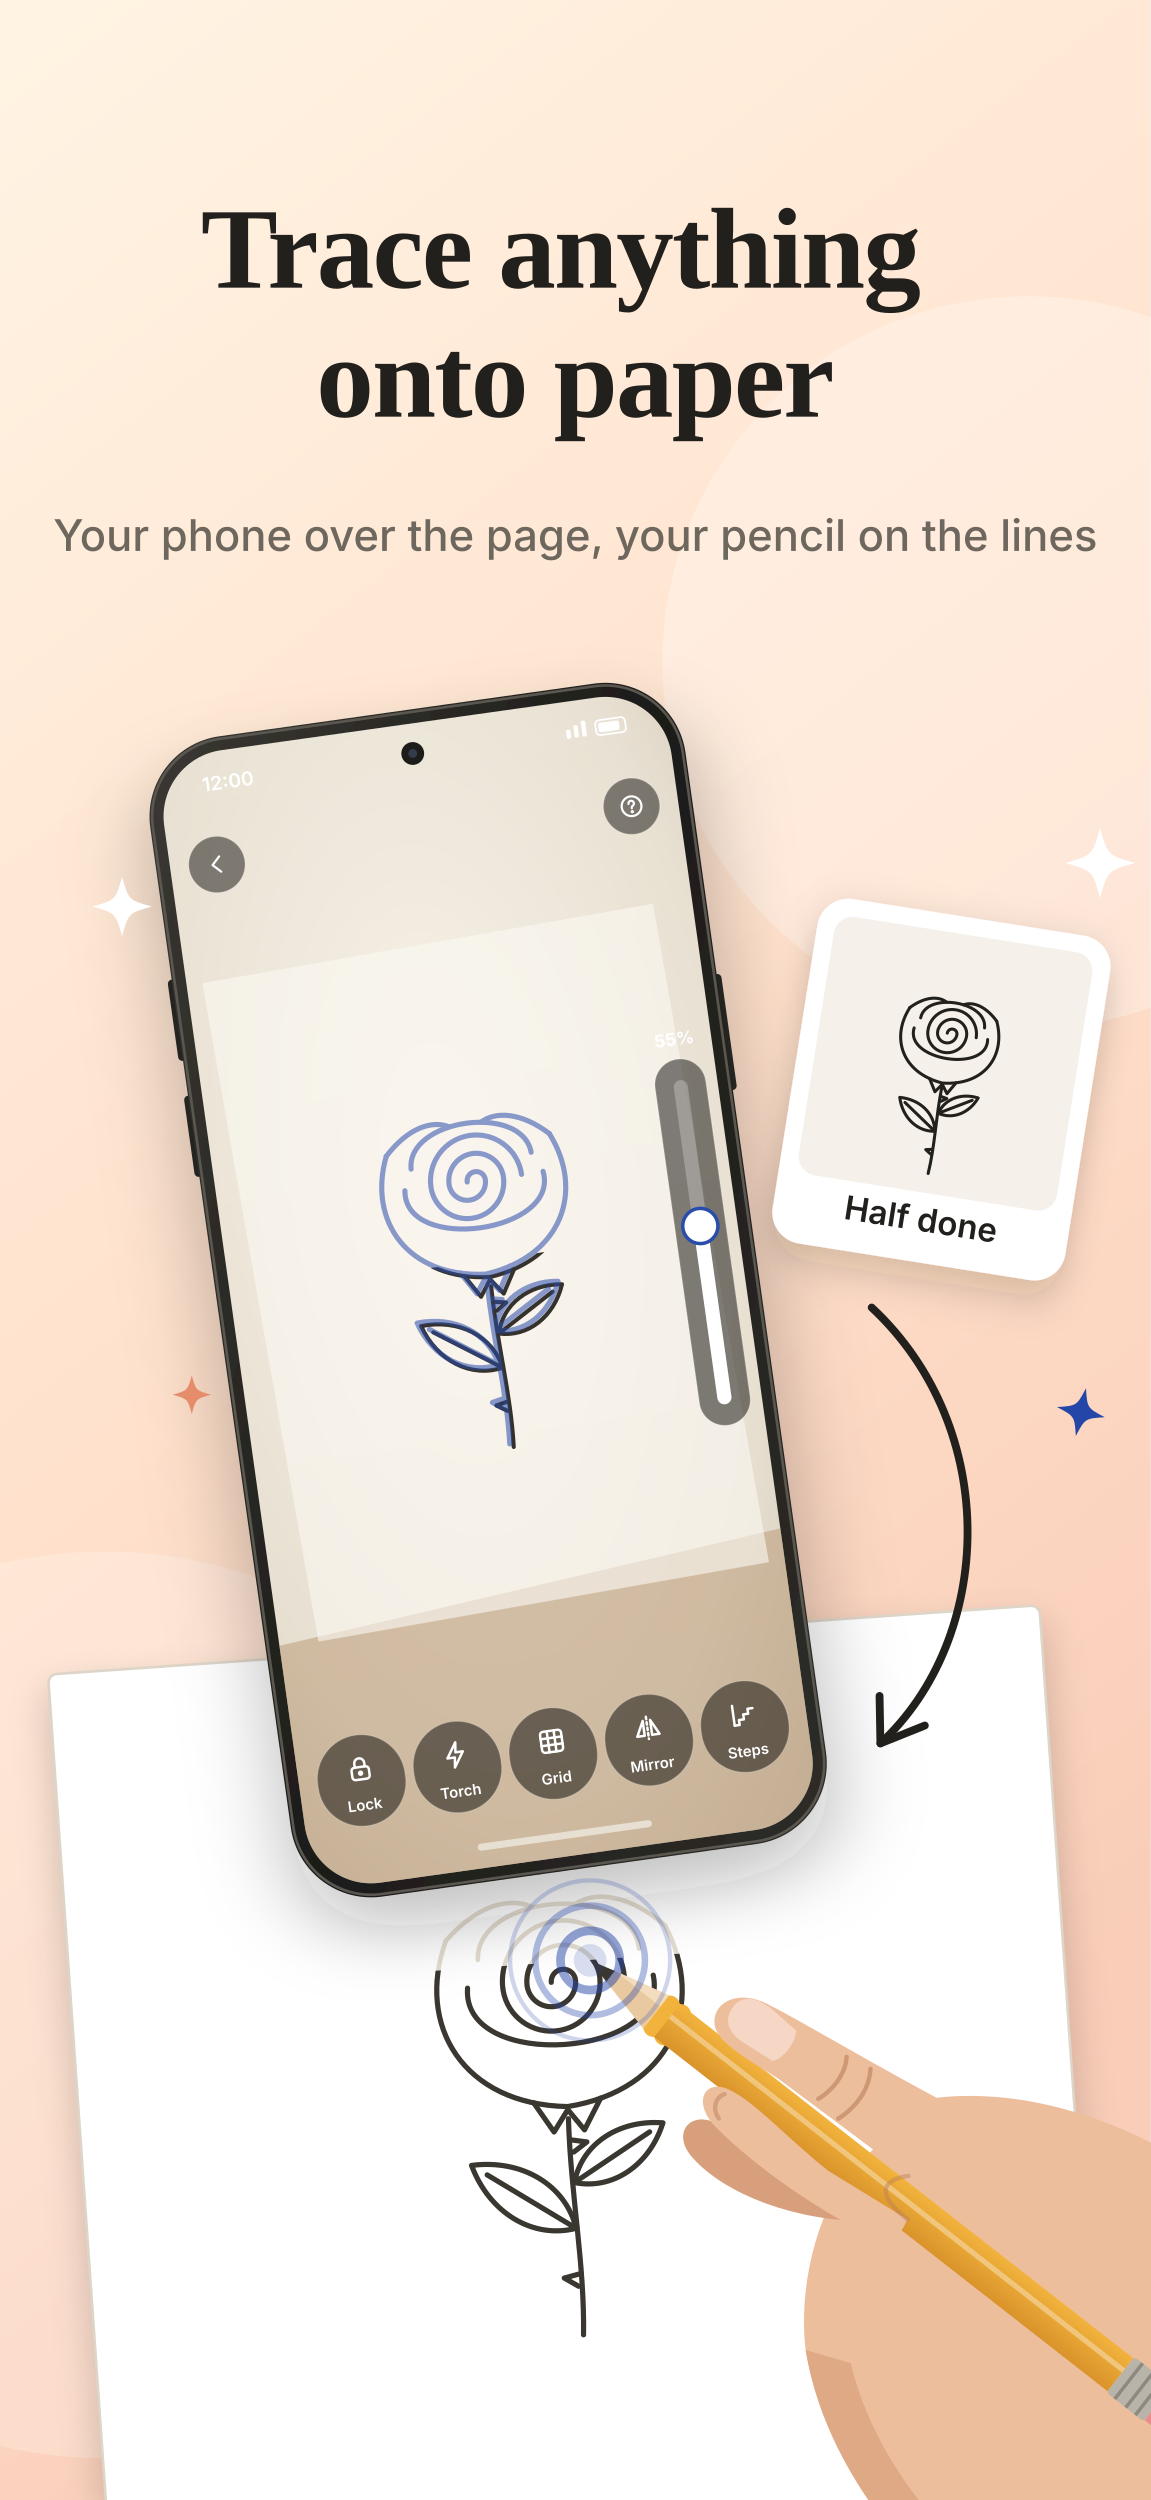
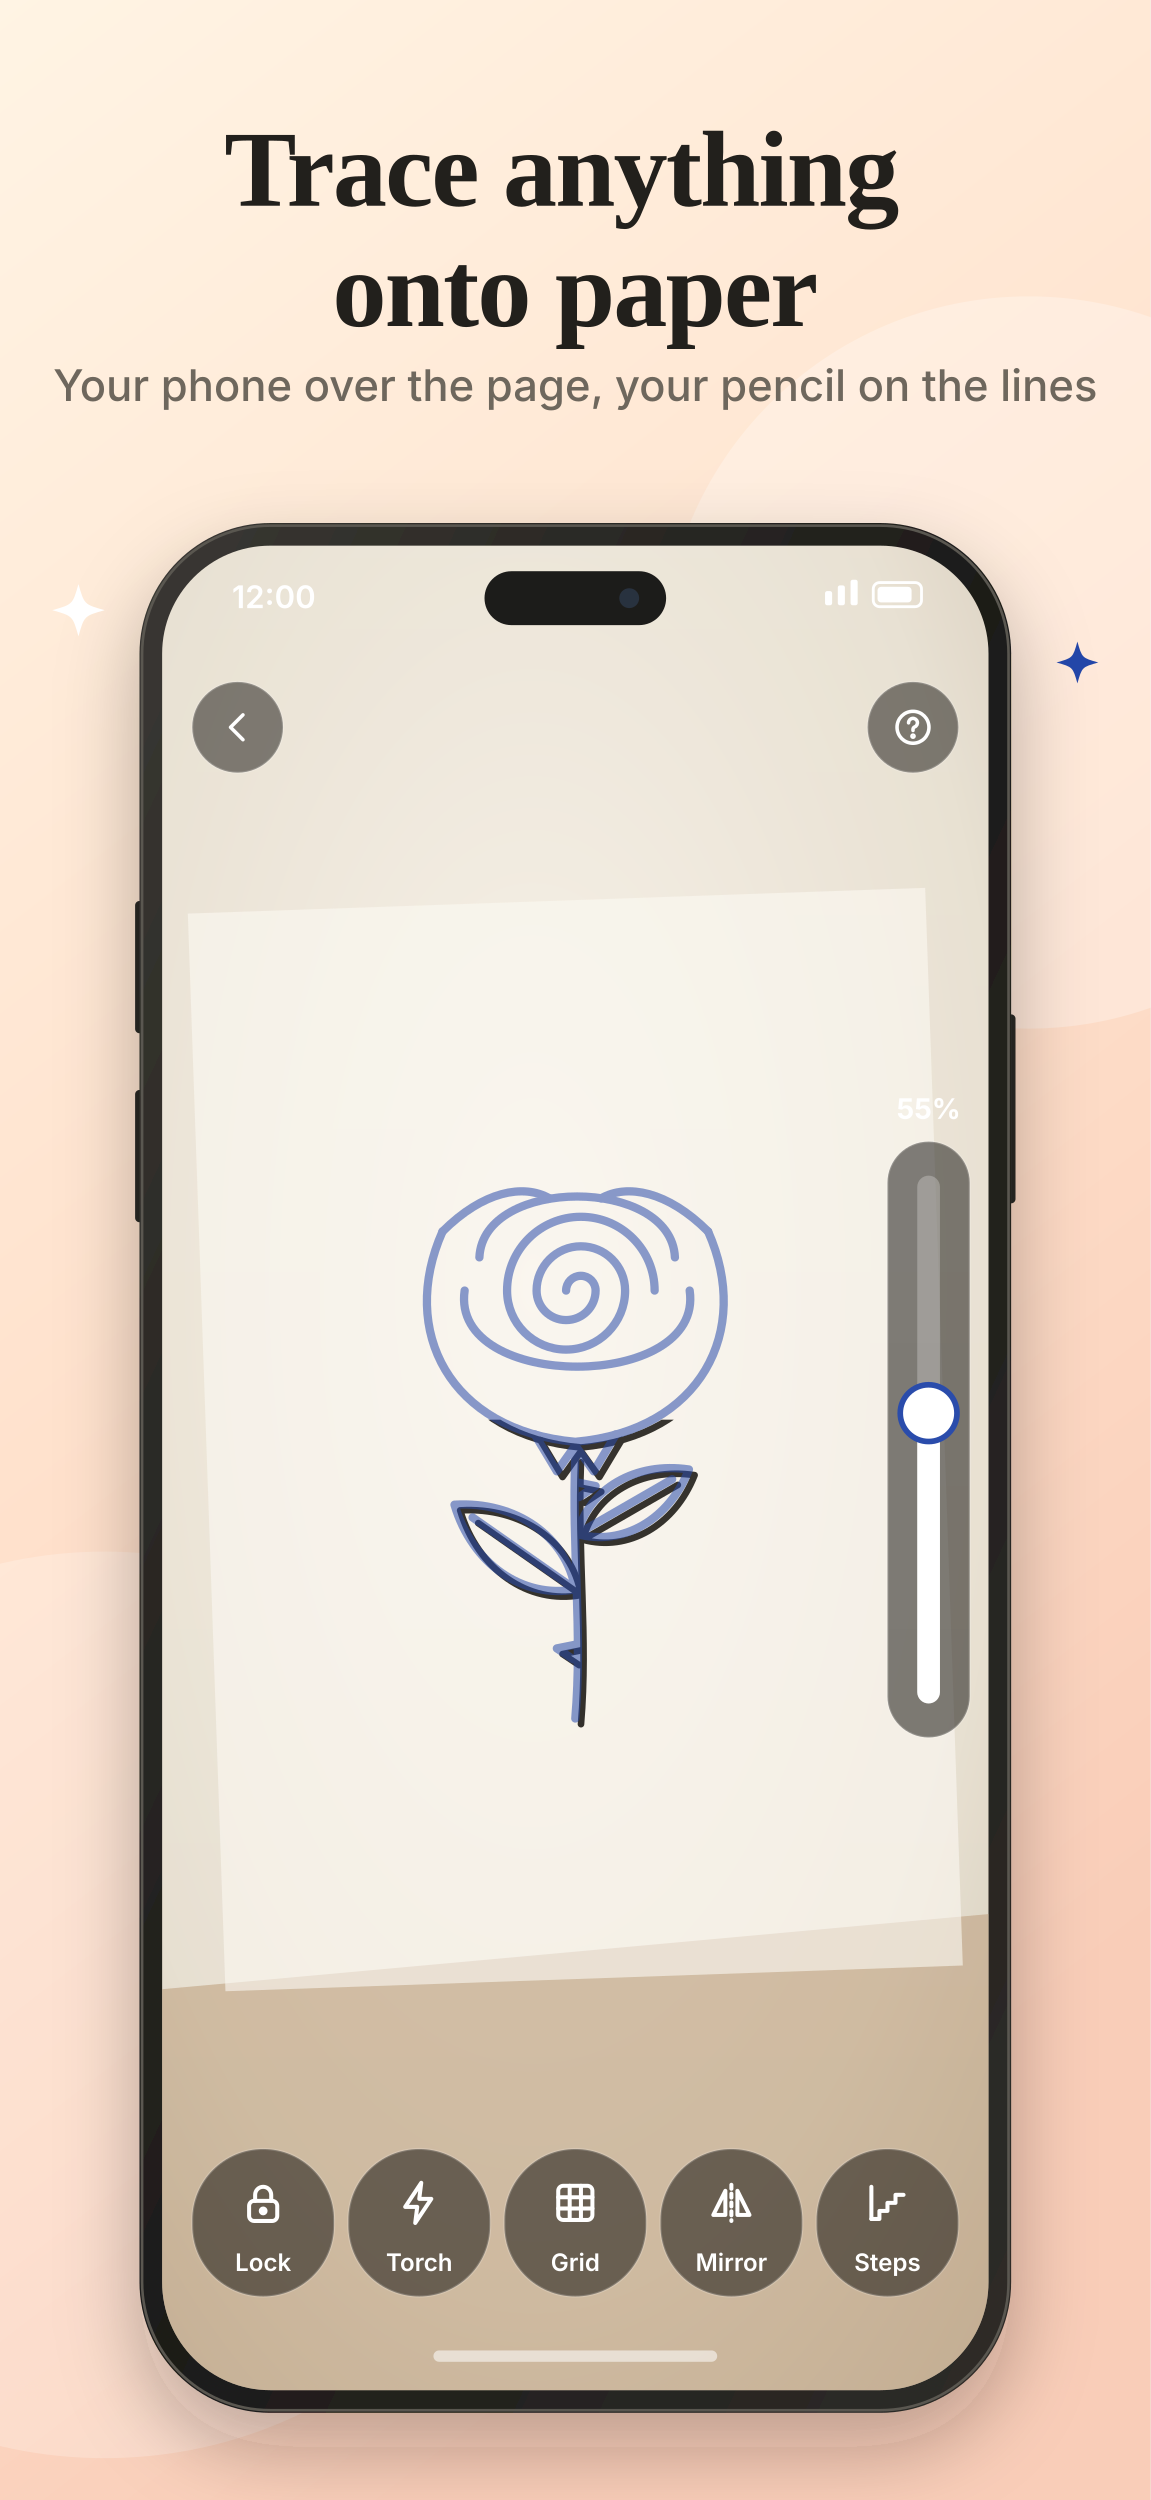
<svg xmlns="http://www.w3.org/2000/svg" width="1320" height="2868" viewBox="0 0 1320 2868">
  <defs>
    <filter id="shPhone" x="-30%" y="-20%" width="160%" height="140%">
      <feDropShadow dx="0" dy="40" stdDeviation="46" flood-color="#22201C" flood-opacity="0.28" />
    </filter>
    <filter id="shCard" x="-30%" y="-30%" width="160%" height="160%">
      <feDropShadow dx="0" dy="18" stdDeviation="22" flood-color="#22201C" flood-opacity="0.20" />
    </filter>
    <filter id="shSoft" x="-30%" y="-30%" width="160%" height="160%">
      <feDropShadow dx="0" dy="8" stdDeviation="10" flood-color="#22201C" flood-opacity="0.16" />
    </filter>
    <filter id="shDeep" x="-30%" y="-30%" width="160%" height="160%">
      <feDropShadow dx="0" dy="26" stdDeviation="30" flood-color="#0B1640" flood-opacity="0.45" />
    </filter>
    <filter id="blurPhoto">
      <feGaussianBlur stdDeviation="2.4" />
    </filter>
    <radialGradient id="camLight" cx="45%" cy="40%" r="80%">
      <stop offset="0" stop-color="#F7F2E8" />
      <stop offset="0.7" stop-color="#E7DFD0" />
      <stop offset="1" stop-color="#CFC5B3" />
    </radialGradient>
    <linearGradient id="glassG" x1="0" y1="0" x2="0" y2="1">
      <stop offset="0" stop-color="#FFFFFF" stop-opacity="0.10" />
      <stop offset="1" stop-color="#FFFFFF" stop-opacity="0" />
    </linearGradient>
    <linearGradient id="bodyG" x1="0" y1="0" x2="1" y2="1">
      <stop offset="0" stop-color="#3A3833" />
      <stop offset="0.5" stop-color="#1D1C19" />
      <stop offset="1" stop-color="#2E2C28" />
    </linearGradient>
    <linearGradient id="pencilG" x1="0" y1="-1" x2="0" y2="1" gradientUnits="objectBoundingBox">
      <stop offset="0" stop-color="#F8CB66" />
      <stop offset="0.5" stop-color="#F2B33D" />
      <stop offset="1" stop-color="#D9932A" />
    </linearGradient>
    <linearGradient id="inkBg" x1="0" y1="0" x2="0" y2="1">
      <stop offset="0" stop-color="#2A50BA" />
      <stop offset="1" stop-color="#2346A8" />
    </linearGradient>
  </defs>
  <linearGradient id="bg1" x1="0" y1="0" x2="0.35" y2="1">
    <stop offset="0" stop-color="#FFF4E4" />
    <stop offset="0.55" stop-color="#FFE1CC" />
    <stop offset="1" stop-color="#F9CDB8" />
  </linearGradient>
  <rect width="1320" height="2868" fill="url(#bg1)" />
  <circle cx="1180" cy="760" r="420" fill="#FFFFFF" opacity="0.28" />
  <circle cx="120" cy="2300" r="520" fill="#FFFFFF" opacity="0.22" />
-   <g transform="rotate(-4 660 2400)">
-     <rect x="90" y="1880" width="1140" height="1300" rx="10" fill="#FFFFFF" filter="url(#shCard)" />
-     <rect x="90" y="1880" width="1140" height="1300" rx="10" fill="none" stroke="#DDD5C8" stroke-width="3" />
-     <clipPath id="paperHalf">
-       <rect x="0" y="2250" width="1320" height="700" />
+   <g transform="rotate(0 660 1684)">
+     <clipPath id="scr3">
+       <rect x="186" y="626" width="948" height="2116" rx="124" />
    </clipPath>
-     <svg x="300" y="2010" width="700" height="700" viewBox="0 0 400 400" overflow="visible" opacity="1">
-       <g fill="none" stroke="#E2DBCF" stroke-width="3" stroke-linecap="round" stroke-linejoin="round">
-         <path d="M 195 150 A 8 8 0 0 1 211 150 A 16 16 0 0 1 179 150 A 24 24 0 0 1 227 150 A 32 32 0 0 1 163 150 A 40 40 0 0 1 243 150" />
-         <path d="M 148 132 C 150 88 252 88 254 132" />
-         <path d="M 140 150 C 132 205 270 205 262 150" />
-         <path d="M 128 118 C 104 172 132 226 200 232 C 268 226 296 172 272 118" />
-         <path d="M 128 118 C 150 96 172 92 186 100 M 272 118 C 250 96 228 92 214 100" />
-         <path d="M 178 228 L 190 248 L 200 234 L 210 248 L 222 228" />
-         <path d="M 200 240 C 198 290 204 335 200 382" />
-         <path d="M 200 312 C 195.2 283.3 167.9 264.1 134.5 266.1 C 144 298.2 171.4 317.3 200 312 Z M 200 312 L 144.3 273" />
-         <path d="M 201 282 C 225.6 288.8 250.9 274.2 261.6 247 C 232.7 242.7 207.4 257.3 201 282 Z M 201 282 L 252.5 252.3" />
-         <path d="M 199 350 L 190 344 L 200 342 M 202 262 L 211 256 L 201 254" />
-       </g>
-     </svg>
-     <g clip-path="url(#paperHalf)">
-       <svg x="300" y="2010" width="700" height="700" viewBox="0 0 400 400" overflow="visible" opacity="1">
-         <g fill="none" stroke="#3A3630" stroke-width="3.4" stroke-linecap="round" stroke-linejoin="round">
-           <path d="M 195 150 A 8 8 0 0 1 211 150 A 16 16 0 0 1 179 150 A 24 24 0 0 1 227 150 A 32 32 0 0 1 163 150 A 40 40 0 0 1 243 150" />
-           <path d="M 148 132 C 150 88 252 88 254 132" />
-           <path d="M 140 150 C 132 205 270 205 262 150" />
-           <path d="M 128 118 C 104 172 132 226 200 232 C 268 226 296 172 272 118" />
-           <path d="M 128 118 C 150 96 172 92 186 100 M 272 118 C 250 96 228 92 214 100" />
-           <path d="M 178 228 L 190 248 L 200 234 L 210 248 L 222 228" />
-           <path d="M 200 240 C 198 290 204 335 200 382" />
-           <path d="M 200 312 C 195.2 283.3 167.9 264.1 134.5 266.1 C 144 298.2 171.4 317.3 200 312 Z M 200 312 L 144.3 273" />
-           <path d="M 201 282 C 225.6 288.8 250.9 274.2 261.6 247 C 232.7 242.7 207.4 257.3 201 282 Z M 201 282 L 252.5 252.3" />
-           <path d="M 199 350 L 190 344 L 200 342 M 202 262 L 211 256 L 201 254" />
-         </g>
-       </svg>
-     </g>
-   </g>
-   <g transform="rotate(-8 560 1480)">
-     <clipPath id="scr3">
-       <rect x="266.12" y="824.04" width="587.76" height="1311.92" rx="76.88" />
-     </clipPath>
-     <rect x="245" y="1076.752" width="10" height="94.091" rx="5" fill="#2A2925" />
-     <rect x="245" y="1211.168" width="10" height="94.091" rx="5" fill="#2A2925" />
-     <rect x="865" y="1157.402" width="10" height="134.416" rx="5" fill="#2A2925" />
-     <rect x="250" y="807.92" width="620" height="1344.16" rx="93" fill="url(#bodyG)" filter="url(#shPhone)" />
-     <rect x="253" y="810.92" width="614" height="1338.16" rx="90" fill="none" stroke="#5A5750" stroke-width="3" />
+     <rect x="155" y="1033.6" width="10" height="151.76" rx="5" fill="#2A2925" />
+     <rect x="155" y="1250.4" width="10" height="151.76" rx="5" fill="#2A2925" />
+     <rect x="1155" y="1163.68" width="10" height="216.8" rx="5" fill="#2A2925" />
+     <rect x="160" y="600" width="1000" height="2168" rx="150" fill="url(#bodyG)" filter="url(#shPhone)" />
+     <rect x="163" y="603" width="994" height="2162" rx="147" fill="none" stroke="#5A5750" stroke-width="3" />
    <g clip-path="url(#scr3)">
-       <svg x="266.12" y="824.04" width="587.76" height="1311.92" viewBox="0 0 600 1300" preserveAspectRatio="xMidYMid slice">
+       <svg x="186" y="626" width="948" height="2116" viewBox="0 0 600 1300" preserveAspectRatio="xMidYMid slice">
        <g data-dark="1">
          <rect width="600" height="1300" fill="url(#camLight)" />
          <path d="M -20 1020 L 640 960 L 640 1320 L -20 1320 Z" fill="#B99A78" opacity="0.55" />
          <rect x="40" y="250" width="520" height="760" fill="#FBF8F1" opacity="0.6" transform="rotate(-2 300 630)" />
          <clipPath id="half2">
            <rect x="0" y="616" width="600" height="520" />
          </clipPath>
          <g clip-path="url(#half2)">
            <svg x="44" y="334" width="520" height="520" viewBox="0 0 400 400" overflow="visible" opacity="1">
              <g fill="none" stroke="#2F2C27" stroke-width="3.6" stroke-linecap="round" stroke-linejoin="round">
                <path d="M 195 150 A 8 8 0 0 1 211 150 A 16 16 0 0 1 179 150 A 24 24 0 0 1 227 150 A 32 32 0 0 1 163 150 A 40 40 0 0 1 243 150" />
                <path d="M 148 132 C 150 88 252 88 254 132" />
                <path d="M 140 150 C 132 205 270 205 262 150" />
                <path d="M 128 118 C 104 172 132 226 200 232 C 268 226 296 172 272 118" />
                <path d="M 128 118 C 150 96 172 92 186 100 M 272 118 C 250 96 228 92 214 100" />
                <path d="M 178 228 L 190 248 L 200 234 L 210 248 L 222 228" />
                <path d="M 200 240 C 198 290 204 335 200 382" />
                <path d="M 200 312 C 195.2 283.3 167.9 264.1 134.5 266.1 C 144 298.2 171.4 317.3 200 312 Z M 200 312 L 144.3 273" />
                <path d="M 201 282 C 225.6 288.8 250.9 274.2 261.6 247 C 232.7 242.7 207.4 257.3 201 282 Z M 201 282 L 252.5 252.3" />
                <path d="M 199 350 L 190 344 L 200 342 M 202 262 L 211 256 L 201 254" />
              </g>
            </svg>
          </g>
          <svg x="40" y="330" width="520" height="520" viewBox="0 0 400 400" overflow="visible" opacity="0.55">
            <g fill="none" stroke="#2346A8" stroke-width="4.5" stroke-linecap="round" stroke-linejoin="round">
              <path d="M 195 150 A 8 8 0 0 1 211 150 A 16 16 0 0 1 179 150 A 24 24 0 0 1 227 150 A 32 32 0 0 1 163 150 A 40 40 0 0 1 243 150" />
              <path d="M 148 132 C 150 88 252 88 254 132" />
              <path d="M 140 150 C 132 205 270 205 262 150" />
              <path d="M 128 118 C 104 172 132 226 200 232 C 268 226 296 172 272 118" />
              <path d="M 128 118 C 150 96 172 92 186 100 M 272 118 C 250 96 228 92 214 100" />
              <path d="M 178 228 L 190 248 L 200 234 L 210 248 L 222 228" />
              <path d="M 200 240 C 198 290 204 335 200 382" />
              <path d="M 200 312 C 195.2 283.3 167.9 264.1 134.5 266.1 C 144 298.2 171.4 317.3 200 312 Z M 200 312 L 144.3 273" />
              <path d="M 201 282 C 225.6 288.8 250.9 274.2 261.6 247 C 232.7 242.7 207.4 257.3 201 282 Z M 201 282 L 252.5 252.3" />
              <path d="M 199 350 L 190 344 L 200 342 M 202 262 L 211 256 L 201 254" />
            </g>
          </svg>
          <text x="58" y="44" font-family="Inter, 'SF Pro Text', Arial, sans-serif" font-weight="600" font-size="22" fill="#FFFFFF">12:00</text>
          <g fill="#FFFFFF">
            <rect x="476" y="32" width="5" height="10" rx="1.5" />
            <rect x="485" y="28" width="5" height="14" rx="1.5" />
            <rect x="494" y="24" width="5" height="18" rx="1.5" />
            <rect x="510" y="26" width="34" height="17" rx="4.5" fill="none" stroke="#FFFFFF" stroke-width="2" />
            <rect x="513" y="29" width="24" height="11" rx="2.5" />
          </g>
          <rect x="30" y="96" width="64" height="64" rx="32" fill="rgba(20,19,15,0.55)" stroke="rgba(255,255,255,0.18)" stroke-width="1.5" />
          <g transform="translate(47 113) scale(1.25)" fill="none" stroke="#FFFFFF" stroke-width="2" stroke-linecap="round" stroke-linejoin="round">
            <path d="M15 5 8 12l7 7" />
          </g>
          <rect x="506" y="96" width="64" height="64" rx="32" fill="rgba(20,19,15,0.55)" stroke="rgba(255,255,255,0.18)" stroke-width="1.5" />
          <g transform="translate(523 113) scale(1.25)" fill="none" stroke="#FFFFFF" stroke-width="2" stroke-linecap="round" stroke-linejoin="round">
            <circle cx="12" cy="12" r="9" />
            <path d="M9.5 9.5a2.5 2.5 0 1 1 3.4 2.3c-.6.3-.9.8-.9 1.4v.6" />
            <circle cx="12" cy="17" r=".6" fill="#FFFFFF" />
          </g>
          <rect x="520" y="420" width="58" height="420" rx="29" fill="rgba(20,19,15,0.55)" stroke="rgba(255,255,255,0.18)" stroke-width="1.5" />
          <rect x="541" y="444" width="16" height="372" rx="8" fill="rgba(255,255,255,0.25)" />
          <rect x="541" y="611.4" width="16" height="204.6" rx="8" fill="#FFFFFF" />
          <circle cx="549" cy="611.4" r="20" fill="#FFFFFF" stroke="#2346A8" stroke-width="4" />
          <text x="549" y="404" text-anchor="middle" font-family="Inter, 'SF Pro Text', Arial, sans-serif" font-weight="700" font-size="20" fill="#FFFFFF">55%</text>
          <rect x="30" y="1130" width="100" height="104" rx="50" fill="rgba(20,19,15,0.55)" stroke="rgba(255,255,255,0.18)" stroke-width="1.5" />
          <g transform="translate(63 1151) scale(1.416667)" fill="none" stroke="#FFFFFF" stroke-width="2" stroke-linecap="round" stroke-linejoin="round">
            <rect x="5" y="11" width="14" height="10" rx="2.5" />
            <path d="M8 11V8a4 4 0 0 1 8 0v3" />
            <circle cx="12" cy="16" r="1.2" fill="#FFFFFF" />
          </g>
          <text x="80" y="1216" text-anchor="middle" font-family="Inter, 'SF Pro Text', Arial, sans-serif" font-weight="600" font-size="17" fill="#FFFFFF">Lock</text>
          <rect x="140" y="1130" width="100" height="104" rx="50" fill="rgba(20,19,15,0.55)" stroke="rgba(255,255,255,0.18)" stroke-width="1.5" />
          <g transform="translate(173 1151) scale(1.416667)" fill="none" stroke="#FFFFFF" stroke-width="2" stroke-linecap="round" stroke-linejoin="round">
            <path d="M13 2 5 14h6l-1 8 8-12h-6z" />
          </g>
          <text x="190" y="1216" text-anchor="middle" font-family="Inter, 'SF Pro Text', Arial, sans-serif" font-weight="600" font-size="17" fill="#FFFFFF">Torch</text>
          <rect x="250" y="1130" width="100" height="104" rx="50" fill="rgba(20,19,15,0.55)" stroke="rgba(255,255,255,0.18)" stroke-width="1.5" />
          <g transform="translate(283 1151) scale(1.416667)" fill="none" stroke="#FFFFFF" stroke-width="2" stroke-linecap="round" stroke-linejoin="round">
            <rect x="3.5" y="3.5" width="17" height="17" rx="2.5" />
            <path d="M9.2 3.5v17M14.8 3.5v17M3.5 9.2h17M3.5 14.8h17" />
          </g>
          <text x="300" y="1216" text-anchor="middle" font-family="Inter, 'SF Pro Text', Arial, sans-serif" font-weight="600" font-size="17" fill="#FFFFFF">Grid</text>
          <rect x="360" y="1130" width="100" height="104" rx="50" fill="rgba(20,19,15,0.55)" stroke="rgba(255,255,255,0.18)" stroke-width="1.5" />
          <g transform="translate(393 1151) scale(1.416667)" fill="none" stroke="#FFFFFF" stroke-width="2" stroke-linecap="round" stroke-linejoin="round">
            <path d="M12 3v18" stroke-dasharray="2 2.4" />
            <path d="M9 6 3 18h6zM15 6l6 12h-6z" />
          </g>
          <text x="410" y="1216" text-anchor="middle" font-family="Inter, 'SF Pro Text', Arial, sans-serif" font-weight="600" font-size="17" fill="#FFFFFF">Mirror</text>
          <rect x="470" y="1130" width="100" height="104" rx="50" fill="rgba(20,19,15,0.55)" stroke="rgba(255,255,255,0.18)" stroke-width="1.5" />
          <g transform="translate(503 1151) scale(1.416667)" fill="none" stroke="#FFFFFF" stroke-width="2" stroke-linecap="round" stroke-linejoin="round">
            <path d="M4 20h4v-4h4v-4h4V8h4" />
            <path d="M4 20V4" />
          </g>
          <text x="520" y="1216" text-anchor="middle" font-family="Inter, 'SF Pro Text', Arial, sans-serif" font-weight="600" font-size="17" fill="#FFFFFF">Steps</text>
        </g>
-         <circle cx="300" cy="34" r="13" fill="#0E0E0C" />
-         <circle cx="300" cy="34" r="5" fill="#25303F" />
+         <rect x="236" y="18" width="128" height="38" rx="19" fill="#0E0E0C" />
+         <circle cx="338" cy="37" r="7" fill="#1B2533" />
        <rect x="200" y="1272" width="200" height="8" rx="4" fill="#FFFFFF" opacity="0.55" />
      </svg>
    </g>
-     <rect x="266.12" y="824.04" width="587.76" height="1311.92" rx="76.88" fill="url(#glassG)" opacity="0.6" />
+     <rect x="186" y="626" width="948" height="2116" rx="124" fill="url(#glassG)" opacity="0.6" />
  </g>
-   <g transform="translate(910 1050) rotate(9 170 200)">
-     <rect width="340" height="400" rx="36" fill="#FFFFFF" filter="url(#shCard)" />
-     <rect x="20" y="20" width="300" height="300" rx="22" fill="#F5F1EA" />
-     <svg x="30" y="30" width="280" height="280" viewBox="0 0 400 400" overflow="visible" opacity="1">
-       <g fill="none" stroke="#22201C" stroke-width="5" stroke-linecap="round" stroke-linejoin="round">
-         <path d="M 195 150 A 8 8 0 0 1 211 150 A 16 16 0 0 1 179 150 A 24 24 0 0 1 227 150 A 32 32 0 0 1 163 150 A 40 40 0 0 1 243 150" />
-         <path d="M 148 132 C 150 88 252 88 254 132" />
-         <path d="M 140 150 C 132 205 270 205 262 150" />
-         <path d="M 128 118 C 104 172 132 226 200 232 C 268 226 296 172 272 118" />
-         <path d="M 128 118 C 150 96 172 92 186 100 M 272 118 C 250 96 228 92 214 100" />
-         <path d="M 178 228 L 190 248 L 200 234 L 210 248 L 222 228" />
-         <path d="M 200 240 C 198 290 204 335 200 382" />
-         <path d="M 200 312 C 195.2 283.3 167.9 264.1 134.5 266.1 C 144 298.2 171.4 317.3 200 312 Z M 200 312 L 144.3 273" />
-         <path d="M 201 282 C 225.6 288.8 250.9 274.2 261.6 247 C 232.7 242.7 207.4 257.3 201 282 Z M 201 282 L 252.5 252.3" />
-         <path d="M 199 350 L 190 344 L 200 342 M 202 262 L 211 256 L 201 254" />
-       </g>
-     </svg>
-     <text x="170" y="364" text-anchor="middle" font-family="Inter, 'SF Pro Text', Arial, sans-serif" font-weight="600" font-size="38" fill="#22201C">Half done</text>
-   </g>
-   <path d="M 1000 1500 C 1150 1640 1140 1880 1010 2000" fill="none" stroke="#22201C" stroke-width="9" stroke-linecap="round" />
-   <path transform="translate(1010 2000) rotate(125)" d="M -46 -30 L 0 0 L -44 32" fill="none" stroke="#22201C" stroke-width="9" stroke-linecap="round" stroke-linejoin="round" />
-   <g transform="translate(677 2249) rotate(38) scale(1)">
-     <path d="M 900 -300 L 1240 -330 L 1300 420 L 990 360 Z" fill="#E58C6B" />
-     <path d="M 905 -296 L 990 360" stroke="#000" stroke-opacity="0.12" stroke-width="18" />
-     <path d="M 400 -110 C 520 -240 770 -280 920 -200 L 1000 280 C 830 350 600 320 470 200 C 420 150 384 70 384 10 Z" fill="#EDBE9C" />
-     <path d="M 470 200 C 600 320 830 350 1000 280 L 994 236 C 840 300 640 276 520 180 Z" fill="#D79F7B" opacity="0.7" />
-     <path d="M 440 36 C 370 92 286 116 232 106 C 198 100 196 70 222 60 L 420 14 Z" fill="#D79F7B" />
-     <path d="M 0 0 L 30 -8 L 30 8 Z" fill="#3A3630" />
-     <path d="M 30 -8 L 96 -24 L 96 24 L 30 8 Z" fill="#E9C9A0" />
-     <path d="M 30 -8 L 96 -24 L 96 -8 Z" fill="#F3DDBE" />
-     <path d="M 96 -24 Q 104 -30 112 -24 Q 120 -30 128 -24 L 128 24 Q 120 30 112 24 Q 104 30 96 24 Z" fill="#F2B33D" />
-     <rect x="112" y="-24" width="660" height="48" fill="url(#pencilG)" />
-     <rect x="112" y="-9" width="660" height="6" fill="#FFFFFF" opacity="0.35" />
-     <rect x="772" y="-26" width="54" height="52" rx="4" fill="#B9B4AA" />
-     <path d="M 784 -26 V 26 M 800 -26 V 26 M 814 -26 V 26" stroke="#8E897F" stroke-width="4" />
-     <path d="M 826 -24 H 860 Q 884 -24 884 0 Q 884 24 860 24 H 826 Z" fill="#E98C8C" />
-     <path d="M 430 -124 C 330 -106 244 -96 192 -86 C 150 -78 140 -44 160 -28 C 176 -16 214 -22 254 -26 L 440 -30 Z" fill="#EDBE9C" />
-     <path d="M 162 -60 C 162 -80 184 -86 206 -84 L 236 -82 C 244 -70 244 -48 236 -38 L 196 -34 C 174 -32 162 -42 162 -60 Z" fill="#F6D7C6" />
-     <path d="M 300 -94 C 310 -80 312 -56 304 -36 M 330 -100 C 344 -80 344 -54 336 -32" fill="none" stroke="#B97F5C" stroke-width="5" stroke-linecap="round" opacity="0.6" />
-     <path d="M 476 46 C 384 66 296 70 232 62 C 196 58 186 30 212 20 C 244 10 304 22 364 22 L 470 10 Z" fill="#EDBE9C" />
-     <path d="M 216 26 C 210 34 214 48 228 52" fill="none" stroke="#B97F5C" stroke-width="5" stroke-linecap="round" opacity="0.5" />
-     <path d="M 440 -30 C 420 -10 420 10 470 10" fill="none" stroke="#B97F5C" stroke-width="5" stroke-linecap="round" opacity="0.45" />
-   </g>
-   <circle cx="677" cy="2249" r="34" fill="none" stroke="#2346A8" stroke-width="10" opacity="0.50" />
-   <circle cx="677" cy="2249" r="62.9" fill="none" stroke="#2346A8" stroke-width="7.5" opacity="0.36" />
-   <circle cx="677" cy="2249" r="91.8" fill="none" stroke="#2346A8" stroke-width="5" opacity="0.22" />
-   <circle cx="677" cy="2249" r="18.7" fill="#2346A8" opacity="0.175" />
-   <path transform="translate(1262 990) rotate(0)" opacity="1" fill="#FFFFFF" d="M0 -40 C 8.8 -8.8 8.8 -8.8 40 0 C 8.8 8.8 8.8 8.8 0 40 C -8.8 8.8 -8.8 8.8 -40 0 C -8.8 -8.8 -8.8 -8.8 0 -40 Z" />
-   <path transform="translate(1240 1620) rotate(12)" opacity="1" fill="#2346A8" d="M0 -28 C 6.16 -6.16 6.16 -6.16 28 0 C 6.16 6.16 6.16 6.16 0 28 C -6.16 6.16 -6.16 6.16 -28 0 C -6.16 -6.16 -6.16 -6.16 0 -28 Z" />
-   <path transform="translate(140 1040) rotate(0)" opacity="1" fill="#FFFFFF" d="M0 -34 C 7.48 -7.48 7.48 -7.48 34 0 C 7.48 7.48 7.48 7.48 0 34 C -7.48 7.48 -7.48 7.48 -34 0 C -7.48 -7.48 -7.48 -7.48 0 -34 Z" />
-   <path transform="translate(220 1600) rotate(0)" opacity="1" fill="#E58C6B" d="M0 -22 C 4.84 -4.84 4.84 -4.84 22 0 C 4.84 4.84 4.84 4.84 0 22 C -4.84 4.84 -4.84 4.84 -22 0 C -4.84 -4.84 -4.84 -4.84 0 -22 Z" />
-   <text text-anchor="middle" font-family="Fraunces, Lora, Georgia, 'Times New Roman', serif" font-weight="600" font-size="132" letter-spacing="-2" fill="#22201C">
-     <tspan x="660" y="330">Trace anything</tspan>
-     <tspan x="660" y="478">onto paper</tspan>
+   <path transform="translate(90 700) rotate(0)" opacity="1" fill="#FFFFFF" d="M0 -30 C 6.6 -6.6 6.6 -6.6 30 0 C 6.6 6.6 6.6 6.6 0 30 C -6.6 6.6 -6.6 6.6 -30 0 C -6.6 -6.6 -6.6 -6.6 0 -30 Z" />
+   <path transform="translate(1236 760) rotate(0)" opacity="1" fill="#2346A8" d="M0 -24 C 5.28 -5.28 5.28 -5.28 24 0 C 5.28 5.28 5.28 5.28 0 24 C -5.28 5.28 -5.28 5.28 -24 0 C -5.28 -5.28 -5.28 -5.28 0 -24 Z" />
+   <text text-anchor="middle" font-family="Fraunces, Lora, Georgia, 'Times New Roman', serif" font-weight="600" font-size="124" letter-spacing="-2" fill="#22201C">
+     <tspan x="660" y="236">Trace anything</tspan>
+     <tspan x="660" y="374">onto paper</tspan>
  </text>
-   <text x="660" y="632" text-anchor="middle" font-family="Inter, 'SF Pro Text', Arial, sans-serif" font-weight="500" font-size="50" fill="#6E675D">Your phone over the page, your pencil on the lines</text>
+   <text x="660" y="460" text-anchor="middle" font-family="Inter, 'SF Pro Text', Arial, sans-serif" font-weight="500" font-size="50" fill="#6E675D">Your phone over the page, your pencil on the lines</text>
</svg>
